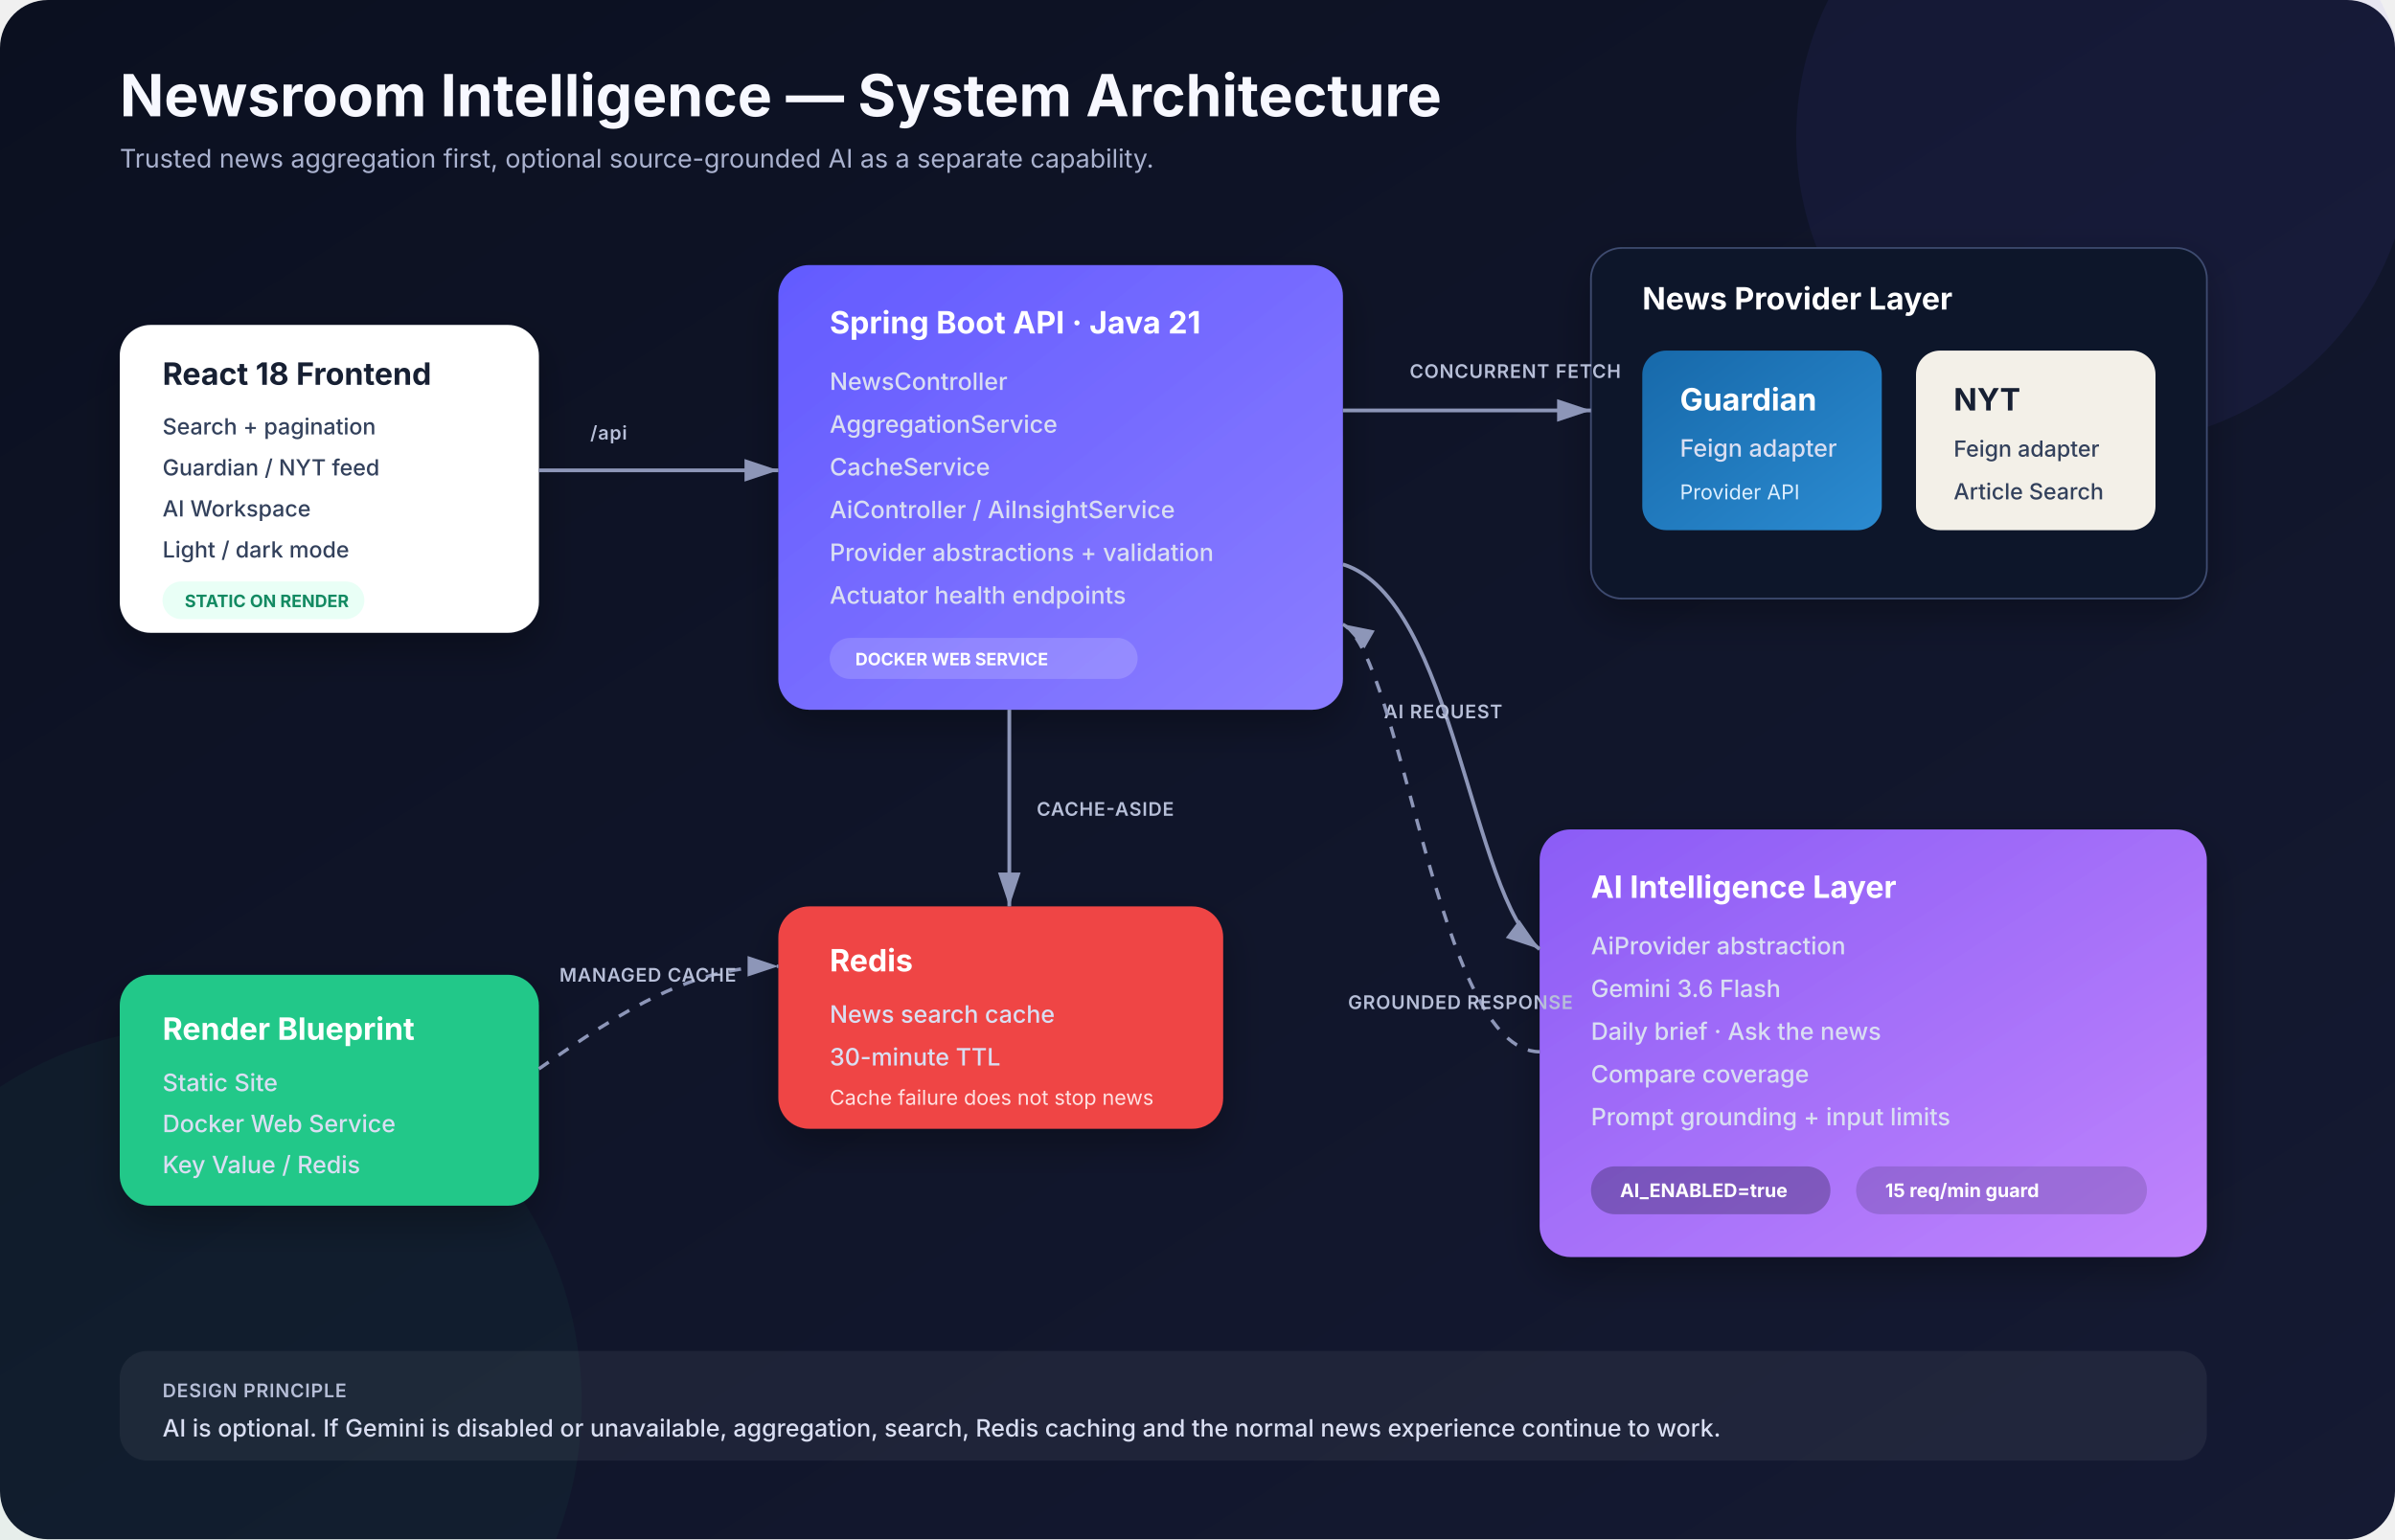
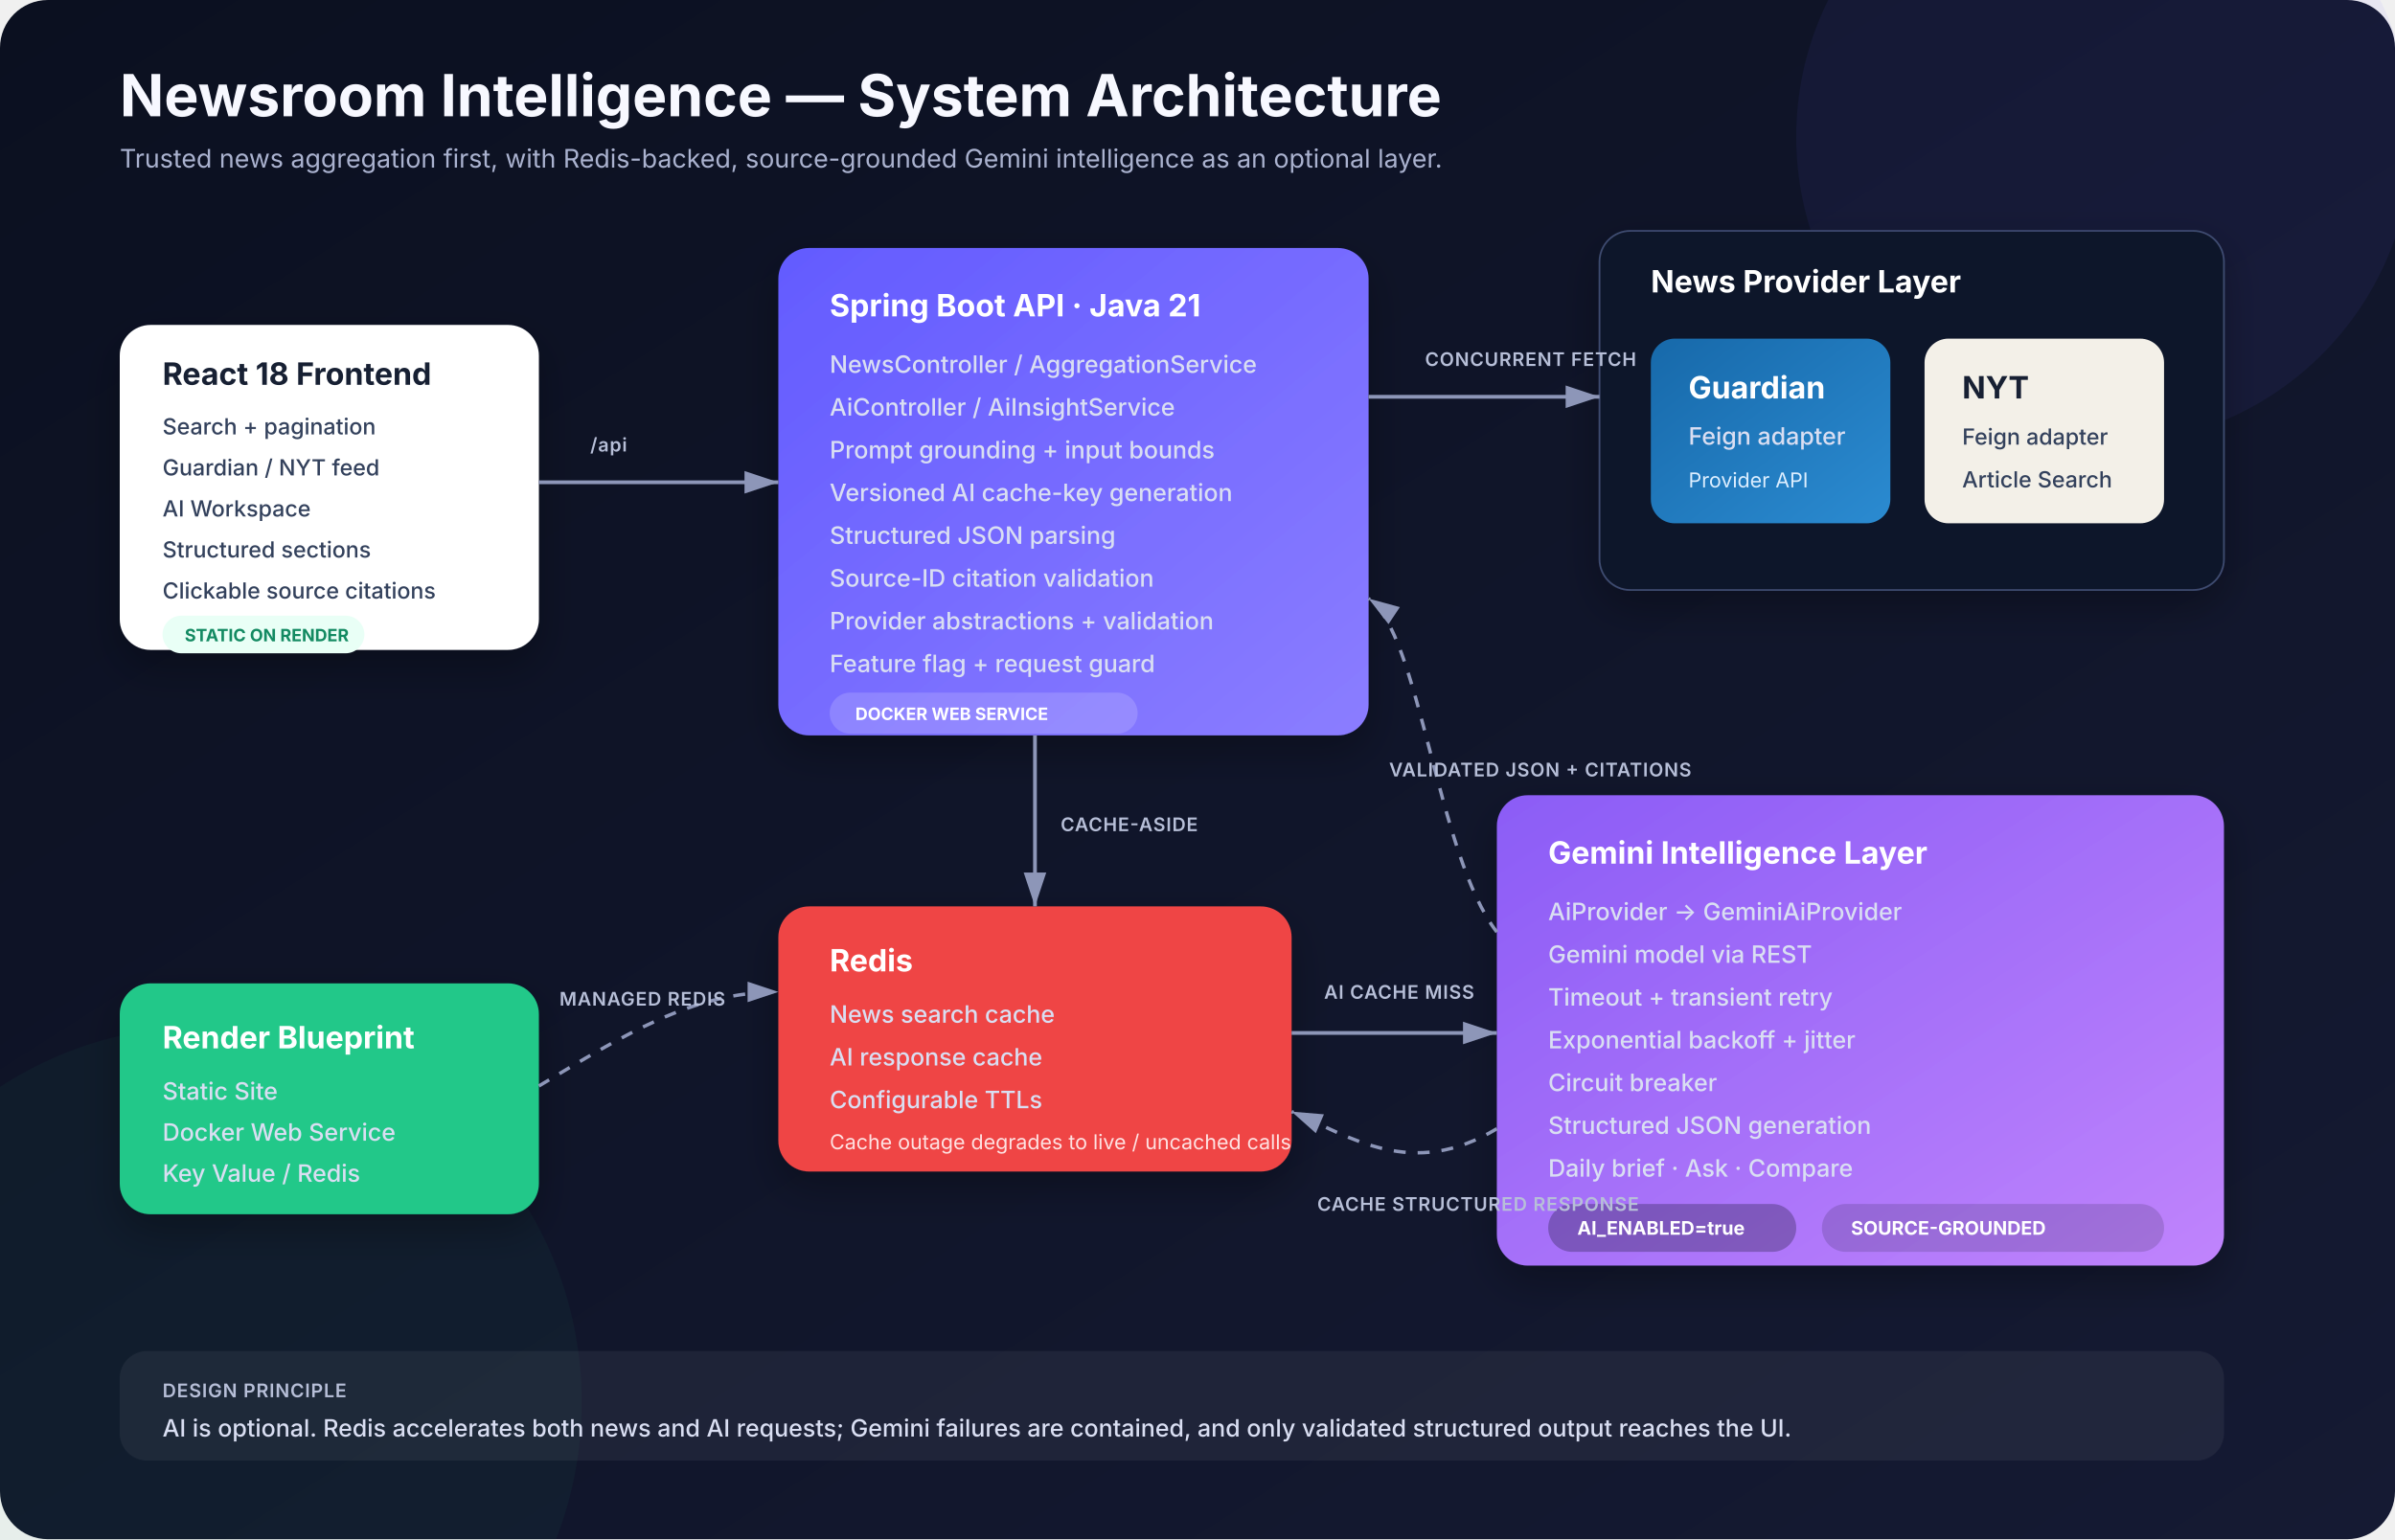
<svg xmlns="http://www.w3.org/2000/svg" width="1400" height="900" viewBox="0 0 1400 900" role="img" aria-labelledby="title desc">
  <defs>
    <linearGradient id="bg" x1="0" y1="0" x2="1" y2="1">
      <stop offset="0" stop-color="#0b1020" />
      <stop offset="1" stop-color="#151a33" />
    </linearGradient>
    <linearGradient id="api" x1="0" y1="0" x2="1" y2="1">
      <stop offset="0" stop-color="#635bff" />
      <stop offset="1" stop-color="#8b7dff" />
    </linearGradient>
    <linearGradient id="ai" x1="0" y1="0" x2="1" y2="1">
      <stop offset="0" stop-color="#8b5cf6" />
      <stop offset="1" stop-color="#c084fc" />
    </linearGradient>
    <linearGradient id="news" x1="0" y1="0" x2="1" y2="1">
      <stop offset="0" stop-color="#1769aa" />
      <stop offset="1" stop-color="#2b8bd1" />
    </linearGradient>
    <filter id="shadow" x="-20%" y="-20%" width="140%" height="140%">
      <feDropShadow dx="0" dy="10" stdDeviation="12" flood-color="#000" flood-opacity=".28" />
    </filter>
    <marker id="arrow" markerWidth="10" markerHeight="10" refX="9" refY="3" orient="auto" markerUnits="strokeWidth">
      <path d="M0,0 L0,6 L9,3 z" fill="#8d96b8" />
    </marker>
    <style>
      .title{font:700 34px Inter,Segoe UI,Arial,sans-serif;fill:#f7f8ff}.sub{font:400 15px Inter,Segoe UI,Arial,sans-serif;fill:#aab2cf}.h{font:700 18px Inter,Segoe UI,Arial,sans-serif;fill:#fff}.t{font:500 14px Inter,Segoe UI,Arial,sans-serif;fill:#d9def2}.s{font:400 12px Inter,Segoe UI,Arial,sans-serif;fill:#9fa8c7}.darkh{font:700 18px Inter,Segoe UI,Arial,sans-serif;fill:#172033}.darkt{font:500 13px Inter,Segoe UI,Arial,sans-serif;fill:#33415c}.line{stroke:#8d96b8;stroke-width:2.2;fill:none;marker-end:url(#arrow)}.dash{stroke:#8d96b8;stroke-width:2;stroke-dasharray:7 7;fill:none;marker-end:url(#arrow)}.label{font:600 11px Inter,Segoe UI,Arial,sans-serif;fill:#b7bfd8;letter-spacing:.04em}.box{rx:18;filter:url(#shadow)}
    </style>
  </defs>
  <rect width="1400" height="900" rx="28" fill="url(#bg)" />
  <circle cx="1230" cy="80" r="180" fill="#635bff" opacity=".07" />
  <circle cx="120" cy="820" r="220" fill="#20c889" opacity=".05" />
  <text x="70" y="68" class="title">Newsroom Intelligence — System Architecture</text>
-   <text x="70" y="98" class="sub">Trusted news aggregation first, optional source-grounded AI as a separate capability.</text>
-   <rect x="70" y="190" width="245" height="180" class="box" fill="#ffffff" />
+   <text x="70" y="98" class="sub">Trusted news aggregation first, with Redis-backed, source-grounded Gemini intelligence as an optional layer.</text>
+   <rect x="70" y="190" width="245" height="190" class="box" fill="#ffffff" />
  <text x="95" y="225" class="darkh">React 18 Frontend</text>
  <text x="95" y="254" class="darkt">Search + pagination</text>
  <text x="95" y="278" class="darkt">Guardian / NYT feed</text>
  <text x="95" y="302" class="darkt">AI Workspace</text>
-   <text x="95" y="326" class="darkt">Light / dark mode</text>
-   <rect x="95" y="340" width="118" height="22" rx="11" fill="#e9fff6" />
-   <text x="108" y="355" style="font:700 10px Inter,Segoe UI,Arial,sans-serif;fill:#138a62">STATIC ON RENDER</text>
-   <rect x="455" y="155" width="330" height="260" class="box" fill="url(#api)" />
-   <text x="485" y="195" class="h">Spring Boot API · Java 21</text>
-   <text x="485" y="228" class="t">NewsController</text>
-   <text x="485" y="253" class="t">AggregationService</text>
-   <text x="485" y="278" class="t">CacheService</text>
-   <text x="485" y="303" class="t">AiController / AiInsightService</text>
-   <text x="485" y="328" class="t">Provider abstractions + validation</text>
-   <text x="485" y="353" class="t">Actuator health endpoints</text>
-   <rect x="485" y="373" width="180" height="24" rx="12" fill="#ffffff" opacity=".16" />
-   <text x="500" y="389" style="font:700 10px Inter,Segoe UI,Arial,sans-serif;fill:#fff">DOCKER WEB SERVICE</text>
-   <rect x="455" y="530" width="260" height="130" class="box" fill="#ef4444" />
+   <text x="95" y="326" class="darkt">Structured sections</text>
+   <text x="95" y="350" class="darkt">Clickable source citations</text>
+   <rect x="95" y="360" width="118" height="22" rx="11" fill="#e9fff6" />
+   <text x="108" y="375" style="font:700 10px Inter,Segoe UI,Arial,sans-serif;fill:#138a62">STATIC ON RENDER</text>
+   <rect x="455" y="145" width="345" height="285" class="box" fill="url(#api)" />
+   <text x="485" y="185" class="h">Spring Boot API · Java 21</text>
+   <text x="485" y="218" class="t">NewsController / AggregationService</text>
+   <text x="485" y="243" class="t">AiController / AiInsightService</text>
+   <text x="485" y="268" class="t">Prompt grounding + input bounds</text>
+   <text x="485" y="293" class="t">Versioned AI cache-key generation</text>
+   <text x="485" y="318" class="t">Structured JSON parsing</text>
+   <text x="485" y="343" class="t">Source-ID citation validation</text>
+   <text x="485" y="368" class="t">Provider abstractions + validation</text>
+   <text x="485" y="393" class="t">Feature flag + request guard</text>
+   <rect x="485" y="405" width="180" height="24" rx="12" fill="#ffffff" opacity=".16" />
+   <text x="500" y="421" style="font:700 10px Inter,Segoe UI,Arial,sans-serif;fill:#fff">DOCKER WEB SERVICE</text>
+   <rect x="455" y="530" width="300" height="155" class="box" fill="#ef4444" />
  <text x="485" y="568" class="h">Redis</text>
  <text x="485" y="598" class="t">News search cache</text>
-   <text x="485" y="623" class="t">30-minute TTL</text>
-   <text x="485" y="646" class="s" style="fill:#fee2e2">Cache failure does not stop news</text>
-   <rect x="930" y="145" width="360" height="205" class="box" fill="#11182a" stroke="#3e4b70" />
-   <text x="960" y="181" class="h">News Provider Layer</text>
-   <rect x="960" y="205" width="140" height="105" rx="14" fill="url(#news)" />
-   <text x="982" y="240" class="h">Guardian</text>
-   <text x="982" y="267" class="t">Feign adapter</text>
-   <text x="982" y="292" class="s" style="fill:#dceeff">Provider API</text>
-   <rect x="1120" y="205" width="140" height="105" rx="14" fill="#f3f0e8" />
-   <text x="1142" y="240" class="darkh">NYT</text>
-   <text x="1142" y="267" class="darkt">Feign adapter</text>
-   <text x="1142" y="292" class="darkt">Article Search</text>
-   <rect x="900" y="485" width="390" height="250" class="box" fill="url(#ai)" />
-   <text x="930" y="525" class="h">AI Intelligence Layer</text>
-   <text x="930" y="558" class="t">AiProvider abstraction</text>
-   <text x="930" y="583" class="t">Gemini 3.6 Flash</text>
-   <text x="930" y="608" class="t">Daily brief · Ask the news</text>
-   <text x="930" y="633" class="t">Compare coverage</text>
-   <text x="930" y="658" class="t">Prompt grounding + input limits</text>
-   <rect x="930" y="682" width="140" height="28" rx="14" fill="#0b1020" opacity=".28" />
-   <text x="947" y="700" style="font:700 11px Inter,Segoe UI,Arial,sans-serif;fill:#fff">AI_ENABLED=true</text>
-   <rect x="1085" y="682" width="170" height="28" rx="14" fill="#0b1020" opacity=".16" />
-   <text x="1102" y="700" style="font:700 11px Inter,Segoe UI,Arial,sans-serif;fill:#fff">15 req/min guard</text>
-   <rect x="70" y="570" width="245" height="135" class="box" fill="#20c889" />
-   <text x="95" y="608" class="h">Render Blueprint</text>
-   <text x="95" y="638" class="t">Static Site</text>
-   <text x="95" y="662" class="t">Docker Web Service</text>
-   <text x="95" y="686" class="t">Key Value / Redis</text>
-   <path d="M315 275 C370 275 395 275 455 275" class="line" />
-   <text x="345" y="257" class="label">/api</text>
-   <path d="M785 240 C845 240 870 240 930 240" class="line" />
-   <text x="824" y="221" class="label">CONCURRENT FETCH</text>
-   <path d="M590 415 C590 455 590 485 590 530" class="line" />
-   <text x="606" y="477" class="label">CACHE-ASIDE</text>
-   <path d="M785 330 C850 350 860 525 900 555" class="line" />
-   <text x="809" y="420" class="label">AI REQUEST</text>
-   <path d="M900 615 C840 615 820 385 785 365" class="dash" />
-   <text x="788" y="590" class="label">GROUNDED RESPONSE</text>
-   <path d="M315 625 C365 590 405 565 455 565" class="dash" />
-   <text x="327" y="574" class="label">MANAGED CACHE</text>
-   <rect x="70" y="790" width="1220" height="64" rx="16" fill="#ffffff" opacity=".055" stroke="#ffffff" stroke-opacity=".08" />
+   <text x="485" y="623" class="t">AI response cache</text>
+   <text x="485" y="648" class="t">Configurable TTLs</text>
+   <text x="485" y="672" class="s" style="fill:#fee2e2">Cache outage degrades to live / uncached calls</text>
+   <rect x="935" y="135" width="365" height="210" class="box" fill="#11182a" stroke="#3e4b70" />
+   <text x="965" y="171" class="h">News Provider Layer</text>
+   <rect x="965" y="198" width="140" height="108" rx="14" fill="url(#news)" />
+   <text x="987" y="233" class="h">Guardian</text>
+   <text x="987" y="260" class="t">Feign adapter</text>
+   <text x="987" y="285" class="s" style="fill:#dceeff">Provider API</text>
+   <rect x="1125" y="198" width="140" height="108" rx="14" fill="#f3f0e8" />
+   <text x="1147" y="233" class="darkh">NYT</text>
+   <text x="1147" y="260" class="darkt">Feign adapter</text>
+   <text x="1147" y="285" class="darkt">Article Search</text>
+   <rect x="875" y="465" width="425" height="275" class="box" fill="url(#ai)" />
+   <text x="905" y="505" class="h">Gemini Intelligence Layer</text>
+   <text x="905" y="538" class="t">AiProvider → GeminiAiProvider</text>
+   <text x="905" y="563" class="t">Gemini model via REST</text>
+   <text x="905" y="588" class="t">Timeout + transient retry</text>
+   <text x="905" y="613" class="t">Exponential backoff + jitter</text>
+   <text x="905" y="638" class="t">Circuit breaker</text>
+   <text x="905" y="663" class="t">Structured JSON generation</text>
+   <text x="905" y="688" class="t">Daily brief · Ask · Compare</text>
+   <rect x="905" y="704" width="145" height="28" rx="14" fill="#0b1020" opacity=".28" />
+   <text x="922" y="722" style="font:700 11px Inter,Segoe UI,Arial,sans-serif;fill:#fff">AI_ENABLED=true</text>
+   <rect x="1065" y="704" width="200" height="28" rx="14" fill="#0b1020" opacity=".16" />
+   <text x="1082" y="722" style="font:700 11px Inter,Segoe UI,Arial,sans-serif;fill:#fff">SOURCE-GROUNDED</text>
+   <rect x="70" y="575" width="245" height="135" class="box" fill="#20c889" />
+   <text x="95" y="613" class="h">Render Blueprint</text>
+   <text x="95" y="643" class="t">Static Site</text>
+   <text x="95" y="667" class="t">Docker Web Service</text>
+   <text x="95" y="691" class="t">Key Value / Redis</text>
+   <path d="M315 282 C370 282 400 282 455 282" class="line" />
+   <text x="345" y="264" class="label">/api</text>
+   <path d="M800 232 C850 232 885 232 935 232" class="line" />
+   <text x="833" y="214" class="label">CONCURRENT FETCH</text>
+   <path d="M605 430 C605 465 605 495 605 530" class="line" />
+   <text x="620" y="486" class="label">CACHE-ASIDE</text>
+   <path d="M755 604 C810 604 835 604 875 604" class="line" />
+   <text x="774" y="584" class="label">AI CACHE MISS</text>
+   <path d="M875 660 C825 690 790 665 755 650" class="dash" />
+   <text x="770" y="708" class="label">CACHE STRUCTURED RESPONSE</text>
+   <path d="M875 545 C840 500 830 370 800 350" class="dash" />
+   <text x="812" y="454" class="label">VALIDATED JSON + CITATIONS</text>
+   <path d="M315 635 C365 605 405 580 455 580" class="dash" />
+   <text x="327" y="588" class="label">MANAGED REDIS</text>
+   <rect x="70" y="790" width="1230" height="64" rx="16" fill="#ffffff" opacity=".055" stroke="#ffffff" stroke-opacity=".08" />
  <text x="95" y="817" class="label">DESIGN PRINCIPLE</text>
-   <text x="95" y="840" class="t">AI is optional. If Gemini is disabled or unavailable, aggregation, search, Redis caching and the normal news experience continue to work.</text>
+   <text x="95" y="840" class="t">AI is optional. Redis accelerates both news and AI requests; Gemini failures are contained, and only validated structured output reaches the UI.</text>
</svg>
